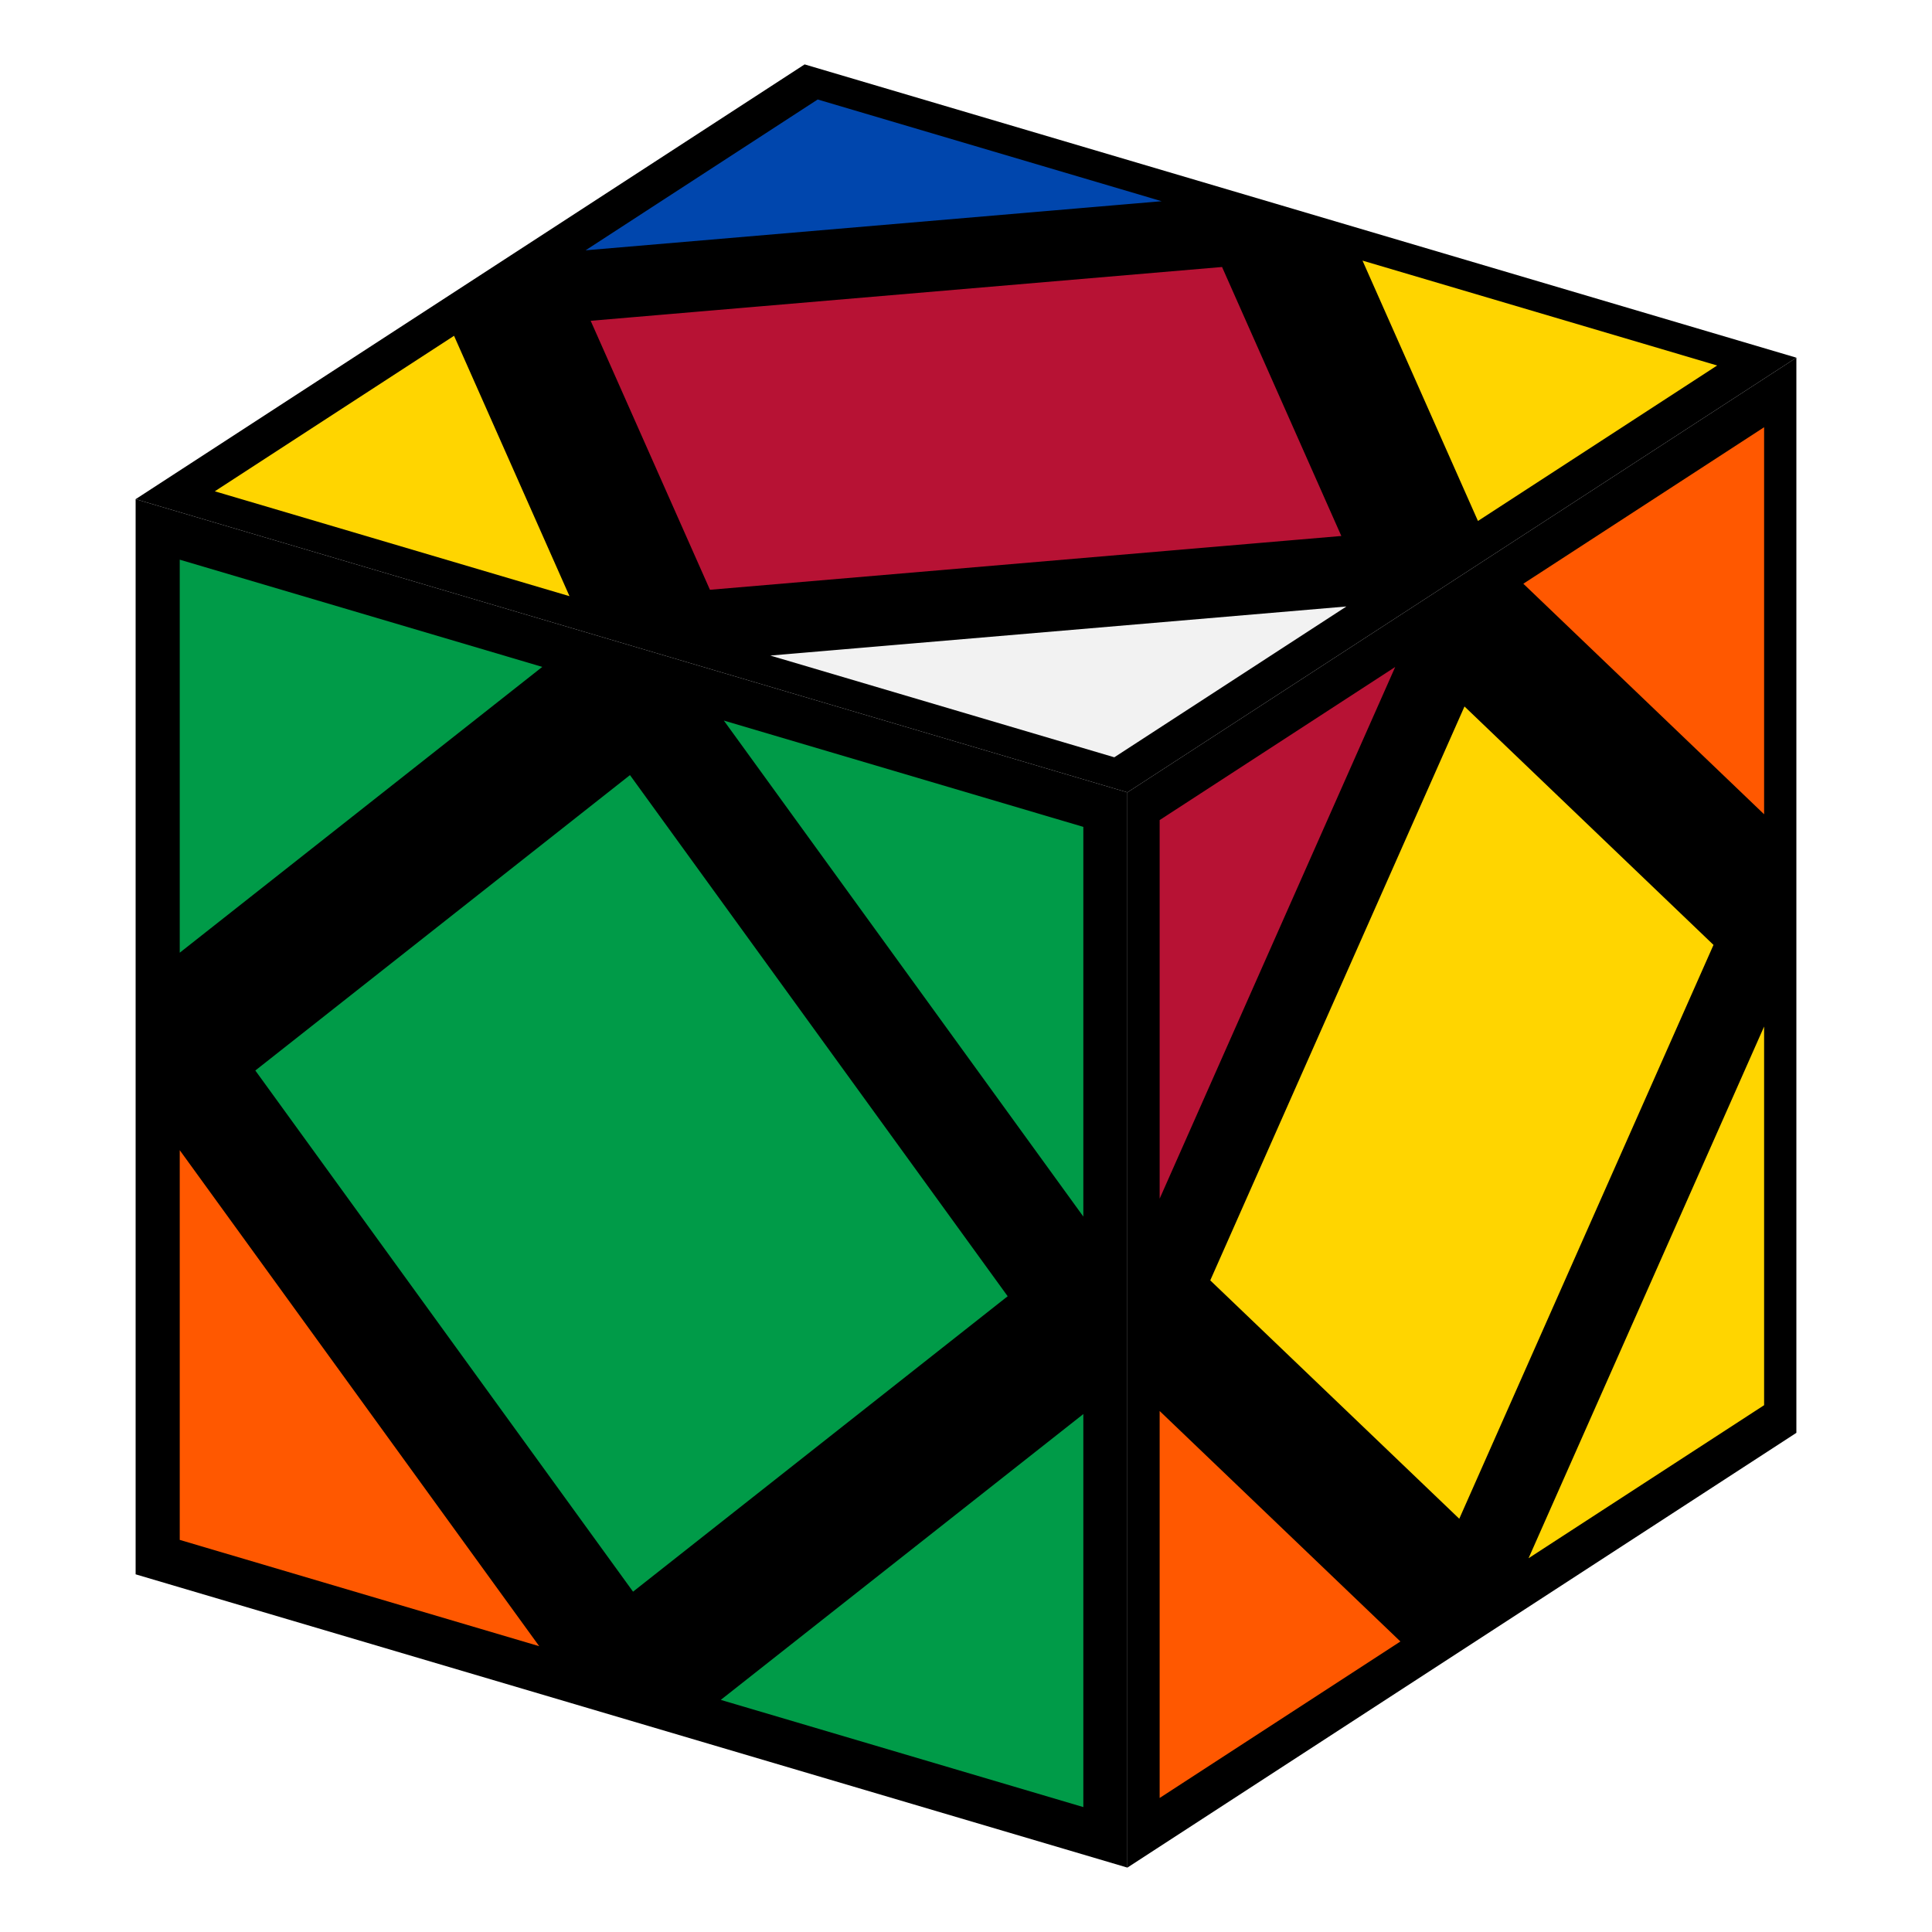
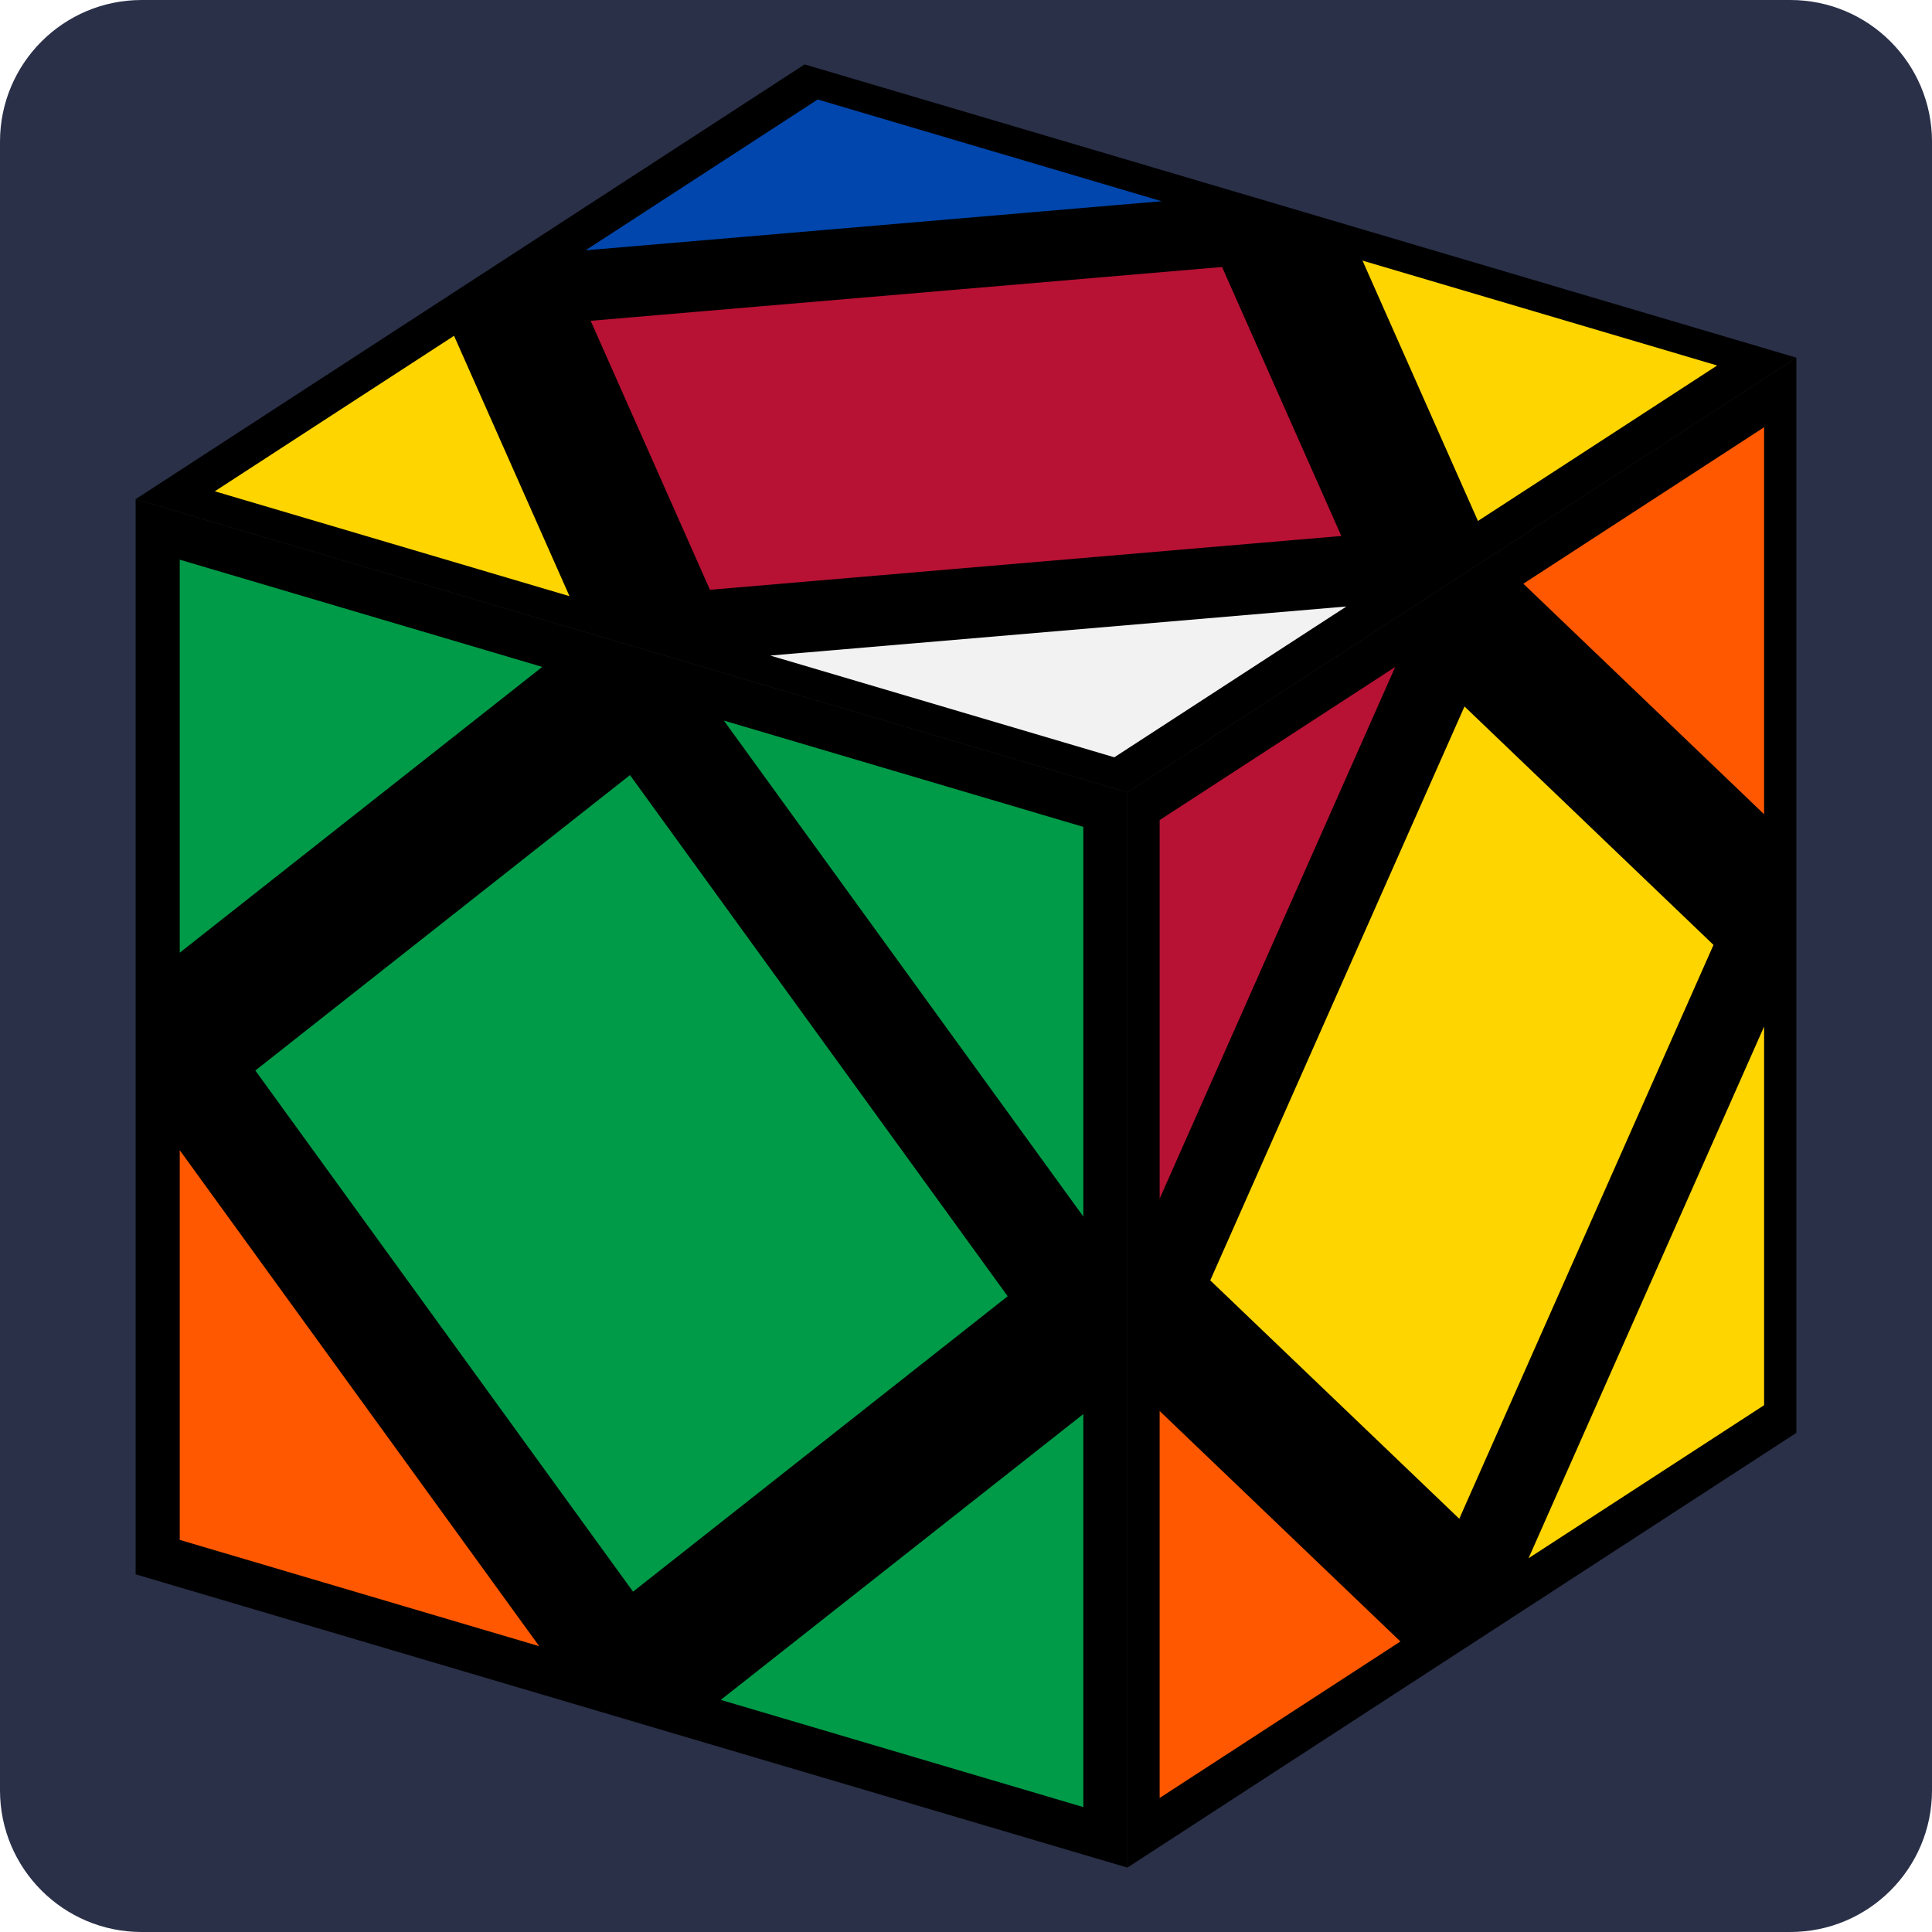
<svg xmlns="http://www.w3.org/2000/svg" viewBox="0 0 300 300" role="img" aria-label="Sarah Adv · Sledge y Hedge y' Hedge case, Skewb">
+   <rect x="0" y="0" width="300" height="300" rx="22" fill="#2a3048" />
  <path d="M278.94 55.54L175.06 123.04L21.06 77.51L124.94 10.00Z" fill="#000000" />
  <path d="M175.06 290.00L175.06 123.04L21.06 77.51L21.06 244.46Z" fill="#000000" />
  <path d="M175.06 290.00L175.06 123.04L278.94 55.54L278.94 222.49Z" fill="#000000" />
  <path d="M126.78 14.14L86.26 40.47L186.83 31.90Z" fill="#0046ad" stroke="#000000" stroke-width="2.4" stroke-linejoin="round" />
  <path d="M275.13 218.85L275.13 153.73L234.62 245.17Z" fill="#ffd500" stroke="#000000" stroke-width="2.4" stroke-linejoin="round" />
  <path d="M26.71 240.01L86.77 257.77L26.71 174.90Z" fill="#ff5800" stroke="#000000" stroke-width="2.4" stroke-linejoin="round" />
  <path d="M269.48 56.34L228.97 82.67L209.42 38.58Z" fill="#ffd500" stroke="#000000" stroke-width="2.4" stroke-linejoin="round" />
  <path d="M275.13 64.13L234.62 90.46L275.13 129.25Z" fill="#ff5800" stroke="#000000" stroke-width="2.4" stroke-linejoin="round" />
  <path d="M210.06 84.28L109.49 92.85L89.94 48.76L190.51 40.19Z" fill="#b71234" stroke="#000000" stroke-width="2.4" stroke-linejoin="round" />
  <path d="M186.49 199.10L227.00 107.65L267.51 146.44L227.00 237.88Z" fill="#ffd500" stroke="#000000" stroke-width="2.4" stroke-linejoin="round" />
  <path d="M30.52 76.70L90.58 94.46L71.03 50.37Z" fill="#ffd500" stroke="#000000" stroke-width="2.4" stroke-linejoin="round" />
  <path d="M26.71 85.30L86.77 103.06L26.71 150.41Z" fill="#009b48" stroke="#000000" stroke-width="2.4" stroke-linejoin="round" />
  <path d="M178.87 281.40L178.87 216.29L219.38 255.07Z" fill="#ff5800" stroke="#000000" stroke-width="2.4" stroke-linejoin="round" />
  <path d="M158.12 201.51L98.06 118.64L38.00 166.00L98.06 248.87Z" fill="#009b48" stroke="#000000" stroke-width="2.4" stroke-linejoin="round" />
  <path d="M169.42 282.21L169.42 217.10L109.36 264.45Z" fill="#009b48" stroke="#000000" stroke-width="2.4" stroke-linejoin="round" />
  <path d="M173.22 118.90L113.17 101.14L213.74 92.57Z" fill="#f2f2f2" stroke="#000000" stroke-width="2.4" stroke-linejoin="round" />
  <path d="M178.87 126.69L219.38 100.36L178.87 191.80Z" fill="#b71234" stroke="#000000" stroke-width="2.4" stroke-linejoin="round" />
  <path d="M169.42 127.50L169.42 192.61L109.36 109.74Z" fill="#009b48" stroke="#000000" stroke-width="2.4" stroke-linejoin="round" />
</svg>
